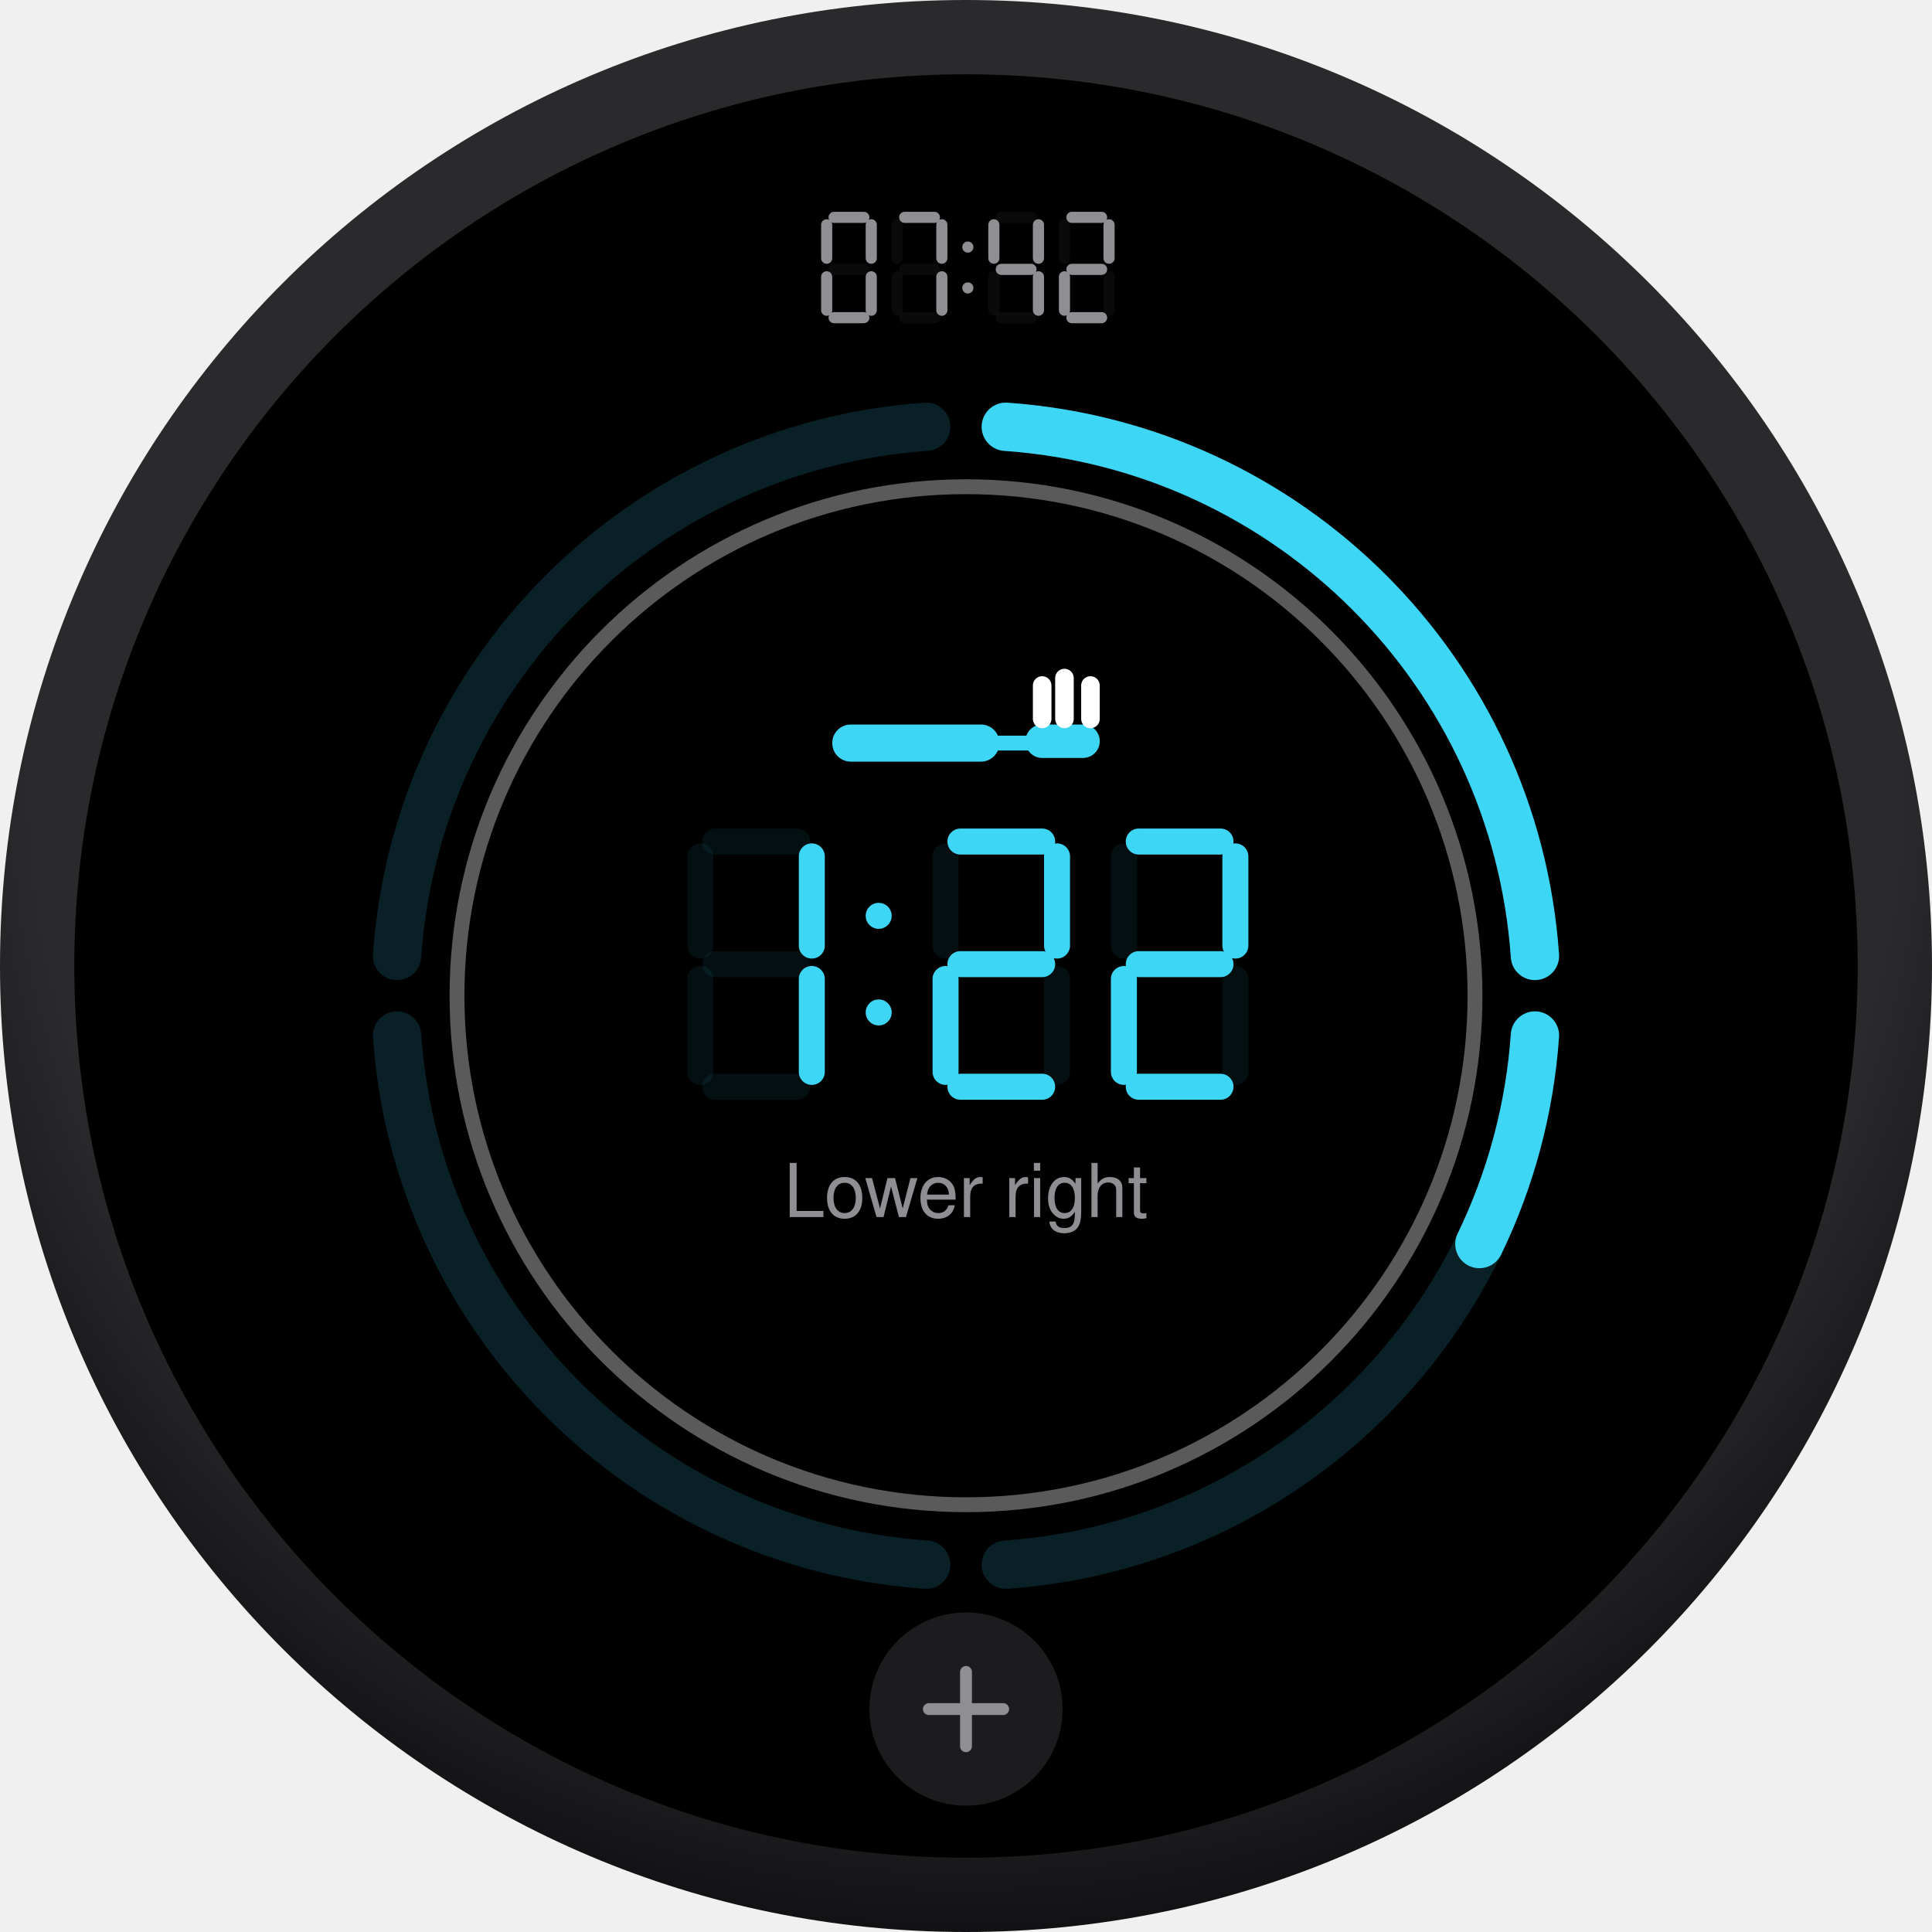
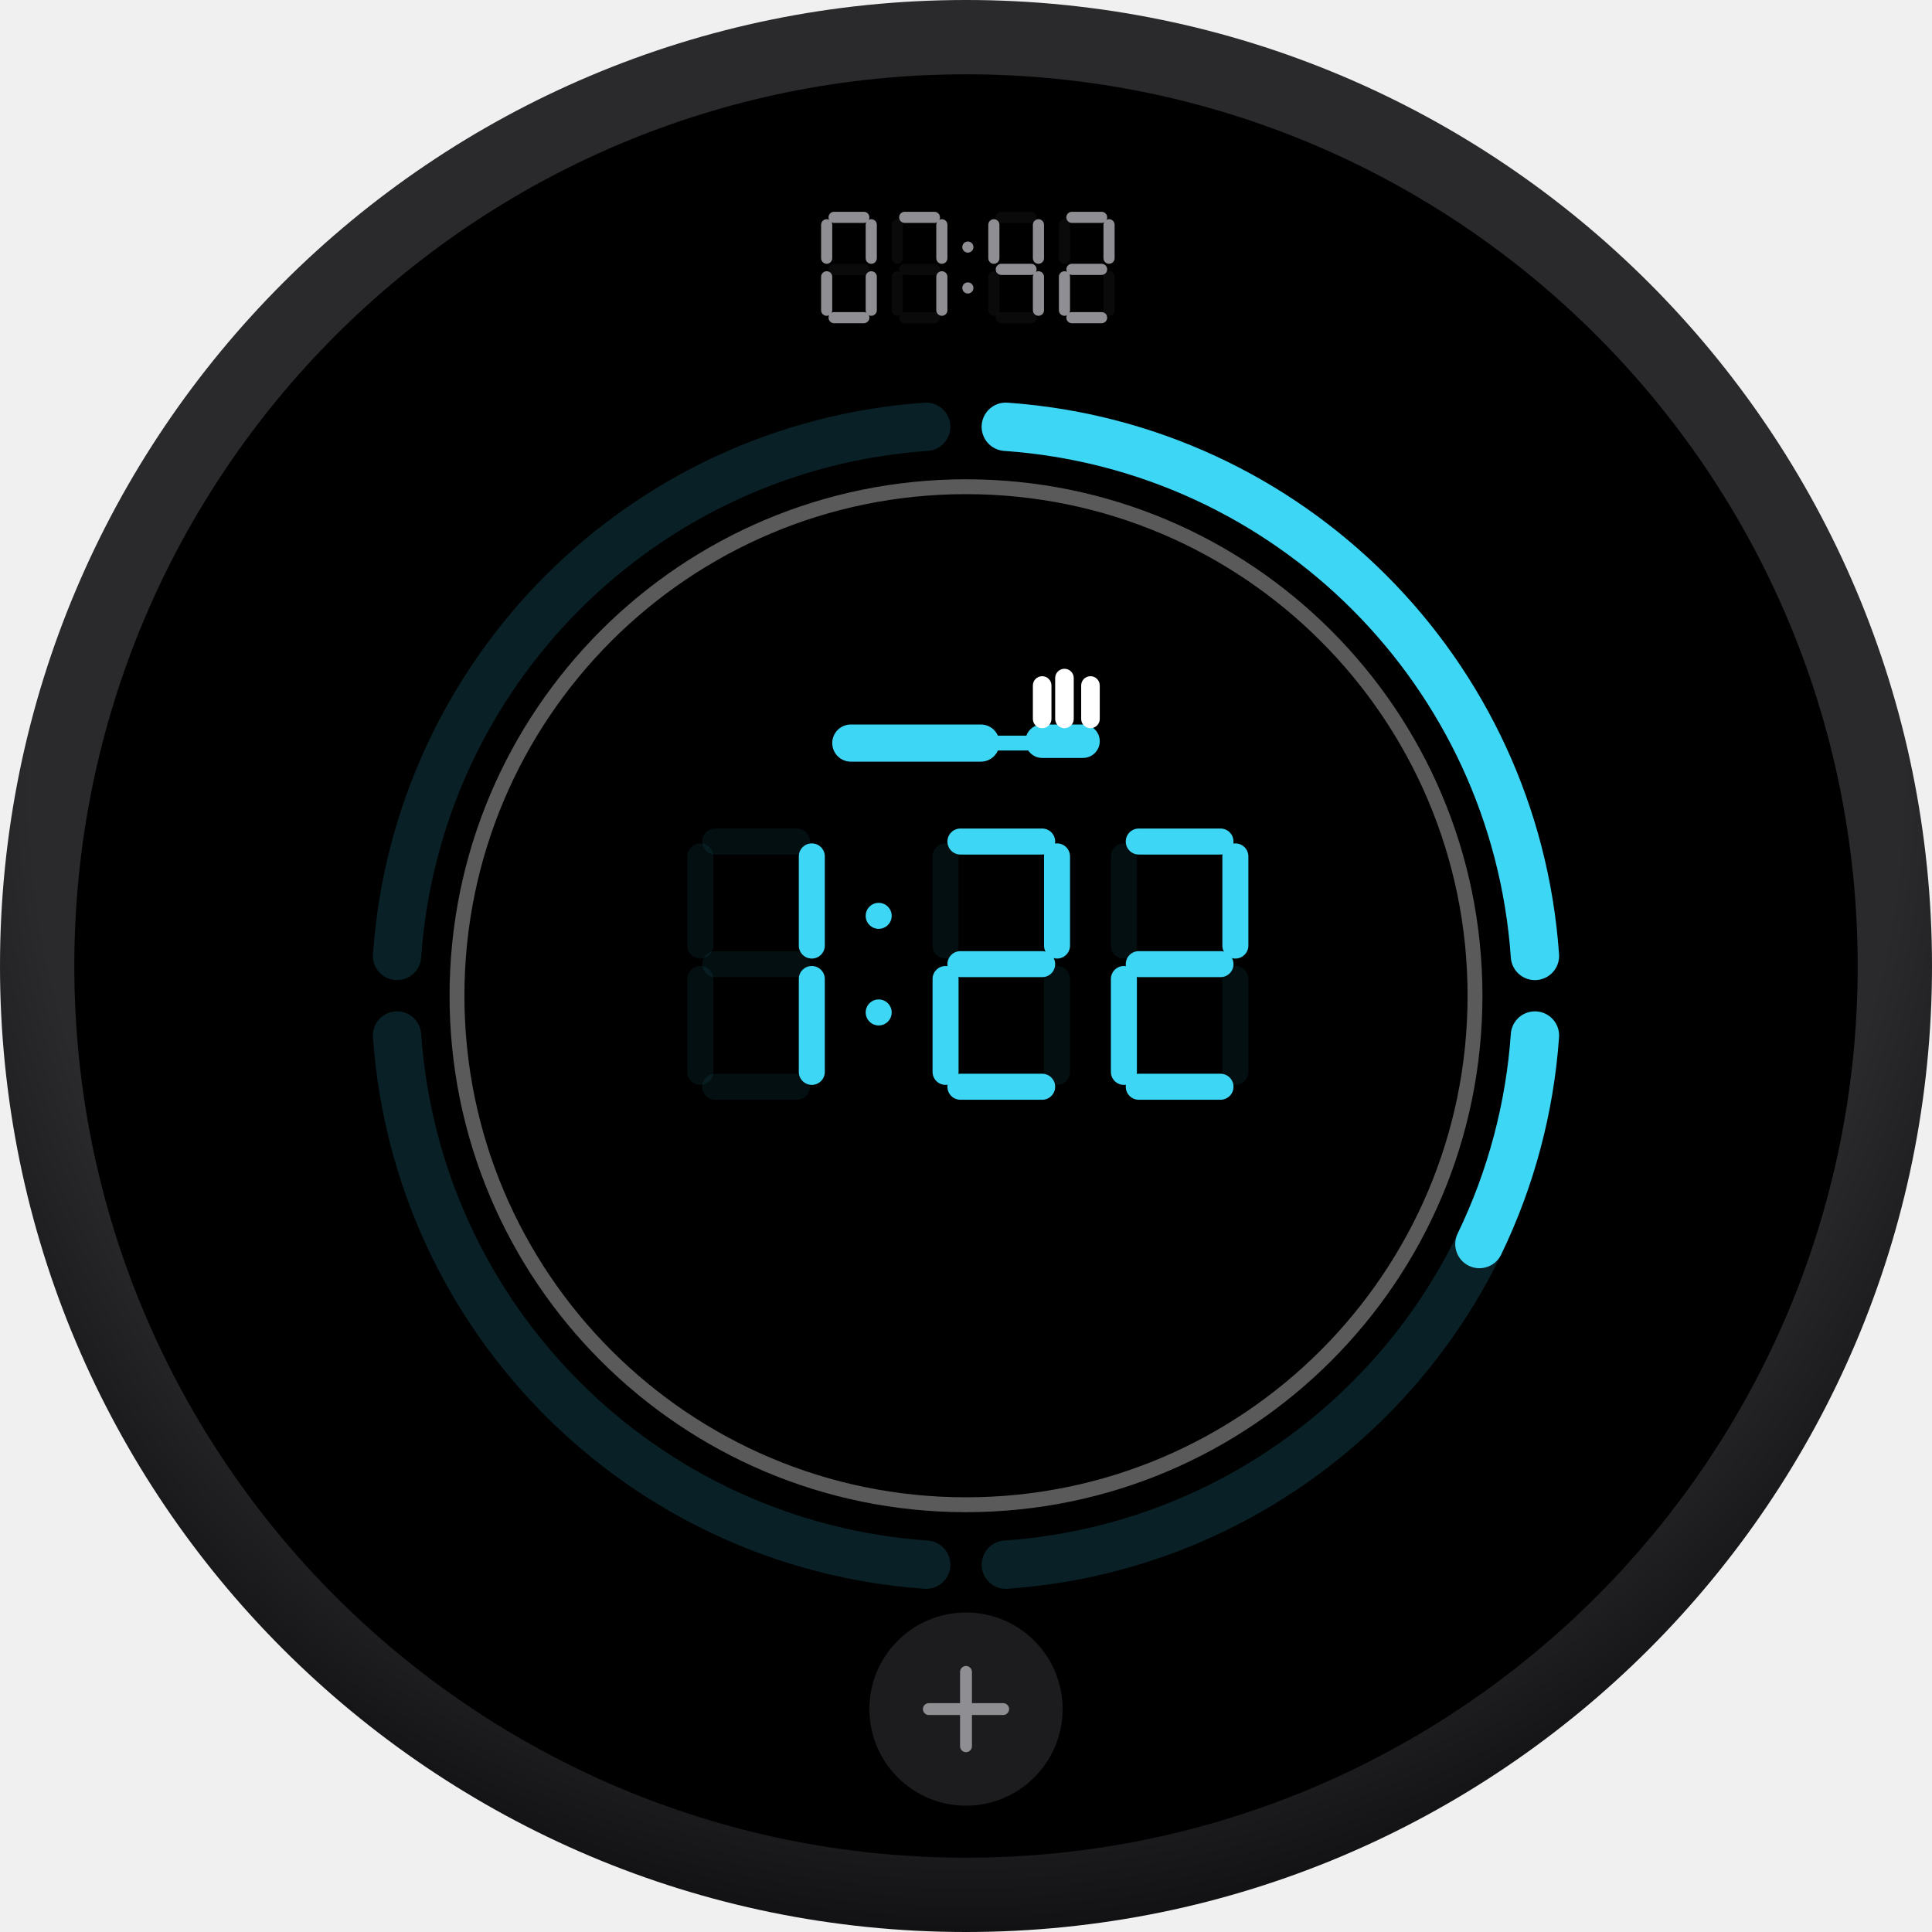
<svg xmlns="http://www.w3.org/2000/svg" width="520" height="520" viewBox="0 0 520 520">
  <defs>
    <clipPath id="screen">
      <circle cx="240" cy="240" r="240" />
    </clipPath>
    <radialGradient id="bezel" cx="50%" cy="40%" r="60%">
      <stop offset="80%" stop-color="#2A2A2D" />
      <stop offset="100%" stop-color="#111113" />
    </radialGradient>
  </defs>
  <circle cx="260" cy="260" r="260" fill="url(#bezel)" />
  <g transform="translate(20 20)" clip-path="url(#screen)">
    <rect width="480" height="480" fill="#000" />
    <rect x="203" y="37" width="11" height="3" rx="1.5" fill="#8e8e93" fill-opacity="1.000" />
    <rect x="213" y="39" width="3" height="12" rx="1.5" fill="#8e8e93" fill-opacity="1.000" />
    <rect x="213" y="53" width="3" height="12" rx="1.5" fill="#8e8e93" fill-opacity="1.000" />
    <rect x="203" y="64" width="11" height="3" rx="1.5" fill="#8e8e93" fill-opacity="1.000" />
    <rect x="201" y="53" width="3" height="12" rx="1.5" fill="#8e8e93" fill-opacity="1.000" />
    <rect x="201" y="39" width="3" height="12" rx="1.5" fill="#8e8e93" fill-opacity="1.000" />
    <rect x="203" y="51" width="11" height="3" rx="1.5" fill="#8e8e93" fill-opacity="0.071" />
    <rect x="222" y="37" width="11" height="3" rx="1.5" fill="#8e8e93" fill-opacity="1.000" />
    <rect x="232" y="39" width="3" height="12" rx="1.5" fill="#8e8e93" fill-opacity="1.000" />
    <rect x="232" y="53" width="3" height="12" rx="1.5" fill="#8e8e93" fill-opacity="1.000" />
    <rect x="222" y="64" width="11" height="3" rx="1.5" fill="#8e8e93" fill-opacity="0.071" />
    <rect x="220" y="53" width="3" height="12" rx="1.5" fill="#8e8e93" fill-opacity="0.071" />
    <rect x="220" y="39" width="3" height="12" rx="1.5" fill="#8e8e93" fill-opacity="0.071" />
    <rect x="222" y="51" width="11" height="3" rx="1.5" fill="#8e8e93" fill-opacity="0.071" />
    <rect x="239" y="45" width="3" height="3" rx="1.5" fill="#8e8e93" fill-opacity="1.000" />
    <rect x="239" y="56" width="3" height="3" rx="1.5" fill="#8e8e93" fill-opacity="1.000" />
    <rect x="248" y="37" width="11" height="3" rx="1.5" fill="#8e8e93" fill-opacity="0.071" />
    <rect x="258" y="39" width="3" height="12" rx="1.5" fill="#8e8e93" fill-opacity="1.000" />
    <rect x="258" y="53" width="3" height="12" rx="1.5" fill="#8e8e93" fill-opacity="1.000" />
    <rect x="248" y="64" width="11" height="3" rx="1.5" fill="#8e8e93" fill-opacity="0.071" />
    <rect x="246" y="53" width="3" height="12" rx="1.5" fill="#8e8e93" fill-opacity="0.071" />
    <rect x="246" y="39" width="3" height="12" rx="1.5" fill="#8e8e93" fill-opacity="1.000" />
    <rect x="248" y="51" width="11" height="3" rx="1.5" fill="#8e8e93" fill-opacity="1.000" />
    <rect x="267" y="37" width="11" height="3" rx="1.5" fill="#8e8e93" fill-opacity="1.000" />
    <rect x="277" y="39" width="3" height="12" rx="1.5" fill="#8e8e93" fill-opacity="1.000" />
    <rect x="277" y="53" width="3" height="12" rx="1.5" fill="#8e8e93" fill-opacity="0.071" />
    <rect x="267" y="64" width="11" height="3" rx="1.5" fill="#8e8e93" fill-opacity="1.000" />
    <rect x="265" y="53" width="3" height="12" rx="1.5" fill="#8e8e93" fill-opacity="1.000" />
    <rect x="265" y="39" width="3" height="12" rx="1.5" fill="#8e8e93" fill-opacity="0.071" />
    <rect x="267" y="51" width="11" height="3" rx="1.5" fill="#8e8e93" fill-opacity="1.000" />
    <path d="M250.71 94.87 A153.5 153.5 0 0 1 393.13 237.29" fill="none" stroke="#3DD6F5" stroke-opacity="0.157" stroke-width="13" stroke-linecap="round" />
    <path d="M250.71 94.87 A153.5 153.5 0 0 1 393.13 237.29" fill="none" stroke="#3DD6F5" stroke-opacity="1.000" stroke-width="13" stroke-linecap="round" />
    <path d="M393.13 258.71 A153.5 153.5 0 0 1 250.71 401.13" fill="none" stroke="#3DD6F5" stroke-opacity="0.157" stroke-width="13" stroke-linecap="round" />
    <path d="M393.13 258.71 A153.5 153.5 0 0 1 378.18 314.84" fill="none" stroke="#3DD6F5" stroke-opacity="1.000" stroke-width="13" stroke-linecap="round" />
    <path d="M229.29 401.13 A153.5 153.5 0 0 1 86.87 258.71" fill="none" stroke="#3DD6F5" stroke-opacity="0.157" stroke-width="13" stroke-linecap="round" />
    <path d="M86.87 237.29 A153.5 153.5 0 0 1 229.29 94.87" fill="none" stroke="#3DD6F5" stroke-opacity="0.157" stroke-width="13" stroke-linecap="round" />
    <circle cx="240" cy="248" r="137" fill="none" stroke="#FFFFFF" stroke-opacity="0.353" stroke-width="4" />
    <rect x="204" y="175" width="45" height="10" rx="5" fill="#3DD6F5" fill-opacity="1.000" />
    <rect x="244" y="178" width="16" height="4" rx="2" fill="#3DD6F5" fill-opacity="1.000" />
    <rect x="256" y="175" width="20" height="9" rx="4.5" fill="#3DD6F5" fill-opacity="1.000" />
    <rect x="258" y="162" width="5" height="14" rx="2.5" fill="#FFFFFF" fill-opacity="1.000" />
    <rect x="264" y="160" width="5" height="16" rx="2.5" fill="#FFFFFF" fill-opacity="1.000" />
    <rect x="271" y="162" width="5" height="14" rx="2.5" fill="#FFFFFF" fill-opacity="1.000" />
    <rect x="169" y="203" width="29" height="7" rx="3.5" fill="#3DD6F5" fill-opacity="0.071" />
    <rect x="195" y="207" width="7" height="31" rx="3.5" fill="#3DD6F5" fill-opacity="1.000" />
    <rect x="195" y="240" width="7" height="32" rx="3.5" fill="#3DD6F5" fill-opacity="1.000" />
    <rect x="169" y="269" width="29" height="7" rx="3.5" fill="#3DD6F5" fill-opacity="0.071" />
    <rect x="165" y="240" width="7" height="32" rx="3.5" fill="#3DD6F5" fill-opacity="0.071" />
    <rect x="165" y="207" width="7" height="31" rx="3.5" fill="#3DD6F5" fill-opacity="0.071" />
    <rect x="169" y="236" width="29" height="7" rx="3.5" fill="#3DD6F5" fill-opacity="0.071" />
    <rect x="213" y="223" width="7" height="7" rx="3.5" fill="#3DD6F5" fill-opacity="1.000" />
    <rect x="213" y="249" width="7" height="7" rx="3.5" fill="#3DD6F5" fill-opacity="1.000" />
    <rect x="235" y="203" width="29" height="7" rx="3.5" fill="#3DD6F5" fill-opacity="1.000" />
    <rect x="261" y="207" width="7" height="31" rx="3.5" fill="#3DD6F5" fill-opacity="1.000" />
    <rect x="261" y="240" width="7" height="32" rx="3.5" fill="#3DD6F5" fill-opacity="0.071" />
    <rect x="235" y="269" width="29" height="7" rx="3.5" fill="#3DD6F5" fill-opacity="1.000" />
    <rect x="231" y="240" width="7" height="32" rx="3.5" fill="#3DD6F5" fill-opacity="1.000" />
    <rect x="231" y="207" width="7" height="31" rx="3.5" fill="#3DD6F5" fill-opacity="0.071" />
    <rect x="235" y="236" width="29" height="7" rx="3.5" fill="#3DD6F5" fill-opacity="1.000" />
    <rect x="283" y="203" width="29" height="7" rx="3.5" fill="#3DD6F5" fill-opacity="1.000" />
    <rect x="309" y="207" width="7" height="31" rx="3.5" fill="#3DD6F5" fill-opacity="1.000" />
    <rect x="309" y="240" width="7" height="32" rx="3.5" fill="#3DD6F5" fill-opacity="0.071" />
    <rect x="283" y="269" width="29" height="7" rx="3.5" fill="#3DD6F5" fill-opacity="1.000" />
    <rect x="279" y="240" width="7" height="32" rx="3.5" fill="#3DD6F5" fill-opacity="1.000" />
    <rect x="279" y="207" width="7" height="31" rx="3.5" fill="#3DD6F5" fill-opacity="0.071" />
    <rect x="283" y="236" width="29" height="7" rx="3.5" fill="#3DD6F5" fill-opacity="1.000" />
-     <text x="240" y="303" font-family="Montserrat, 'Segoe UI', Helvetica, Arial, sans-serif" font-size="20" font-weight="500" fill="#8E8E93" fill-opacity="1.000" text-anchor="middle" dominant-baseline="central">Lower right</text>
+     <text x="240" y="303" font-family="Montserrat, 'Segoe UI', Helvetica, Arial, sans-serif" font-size="20" font-weight="500" fill="#8E8E93" fill-opacity="1.000" text-anchor="middle" dominant-baseline="central" />
    <circle cx="240" cy="440" r="26" fill="#1C1C1E" fill-opacity="1.000" />
    <path d="M230 440 H250 M240 430 V450" stroke="#8E8E93" stroke-opacity="1.000" stroke-width="3.2" stroke-linecap="round" />
  </g>
</svg>
